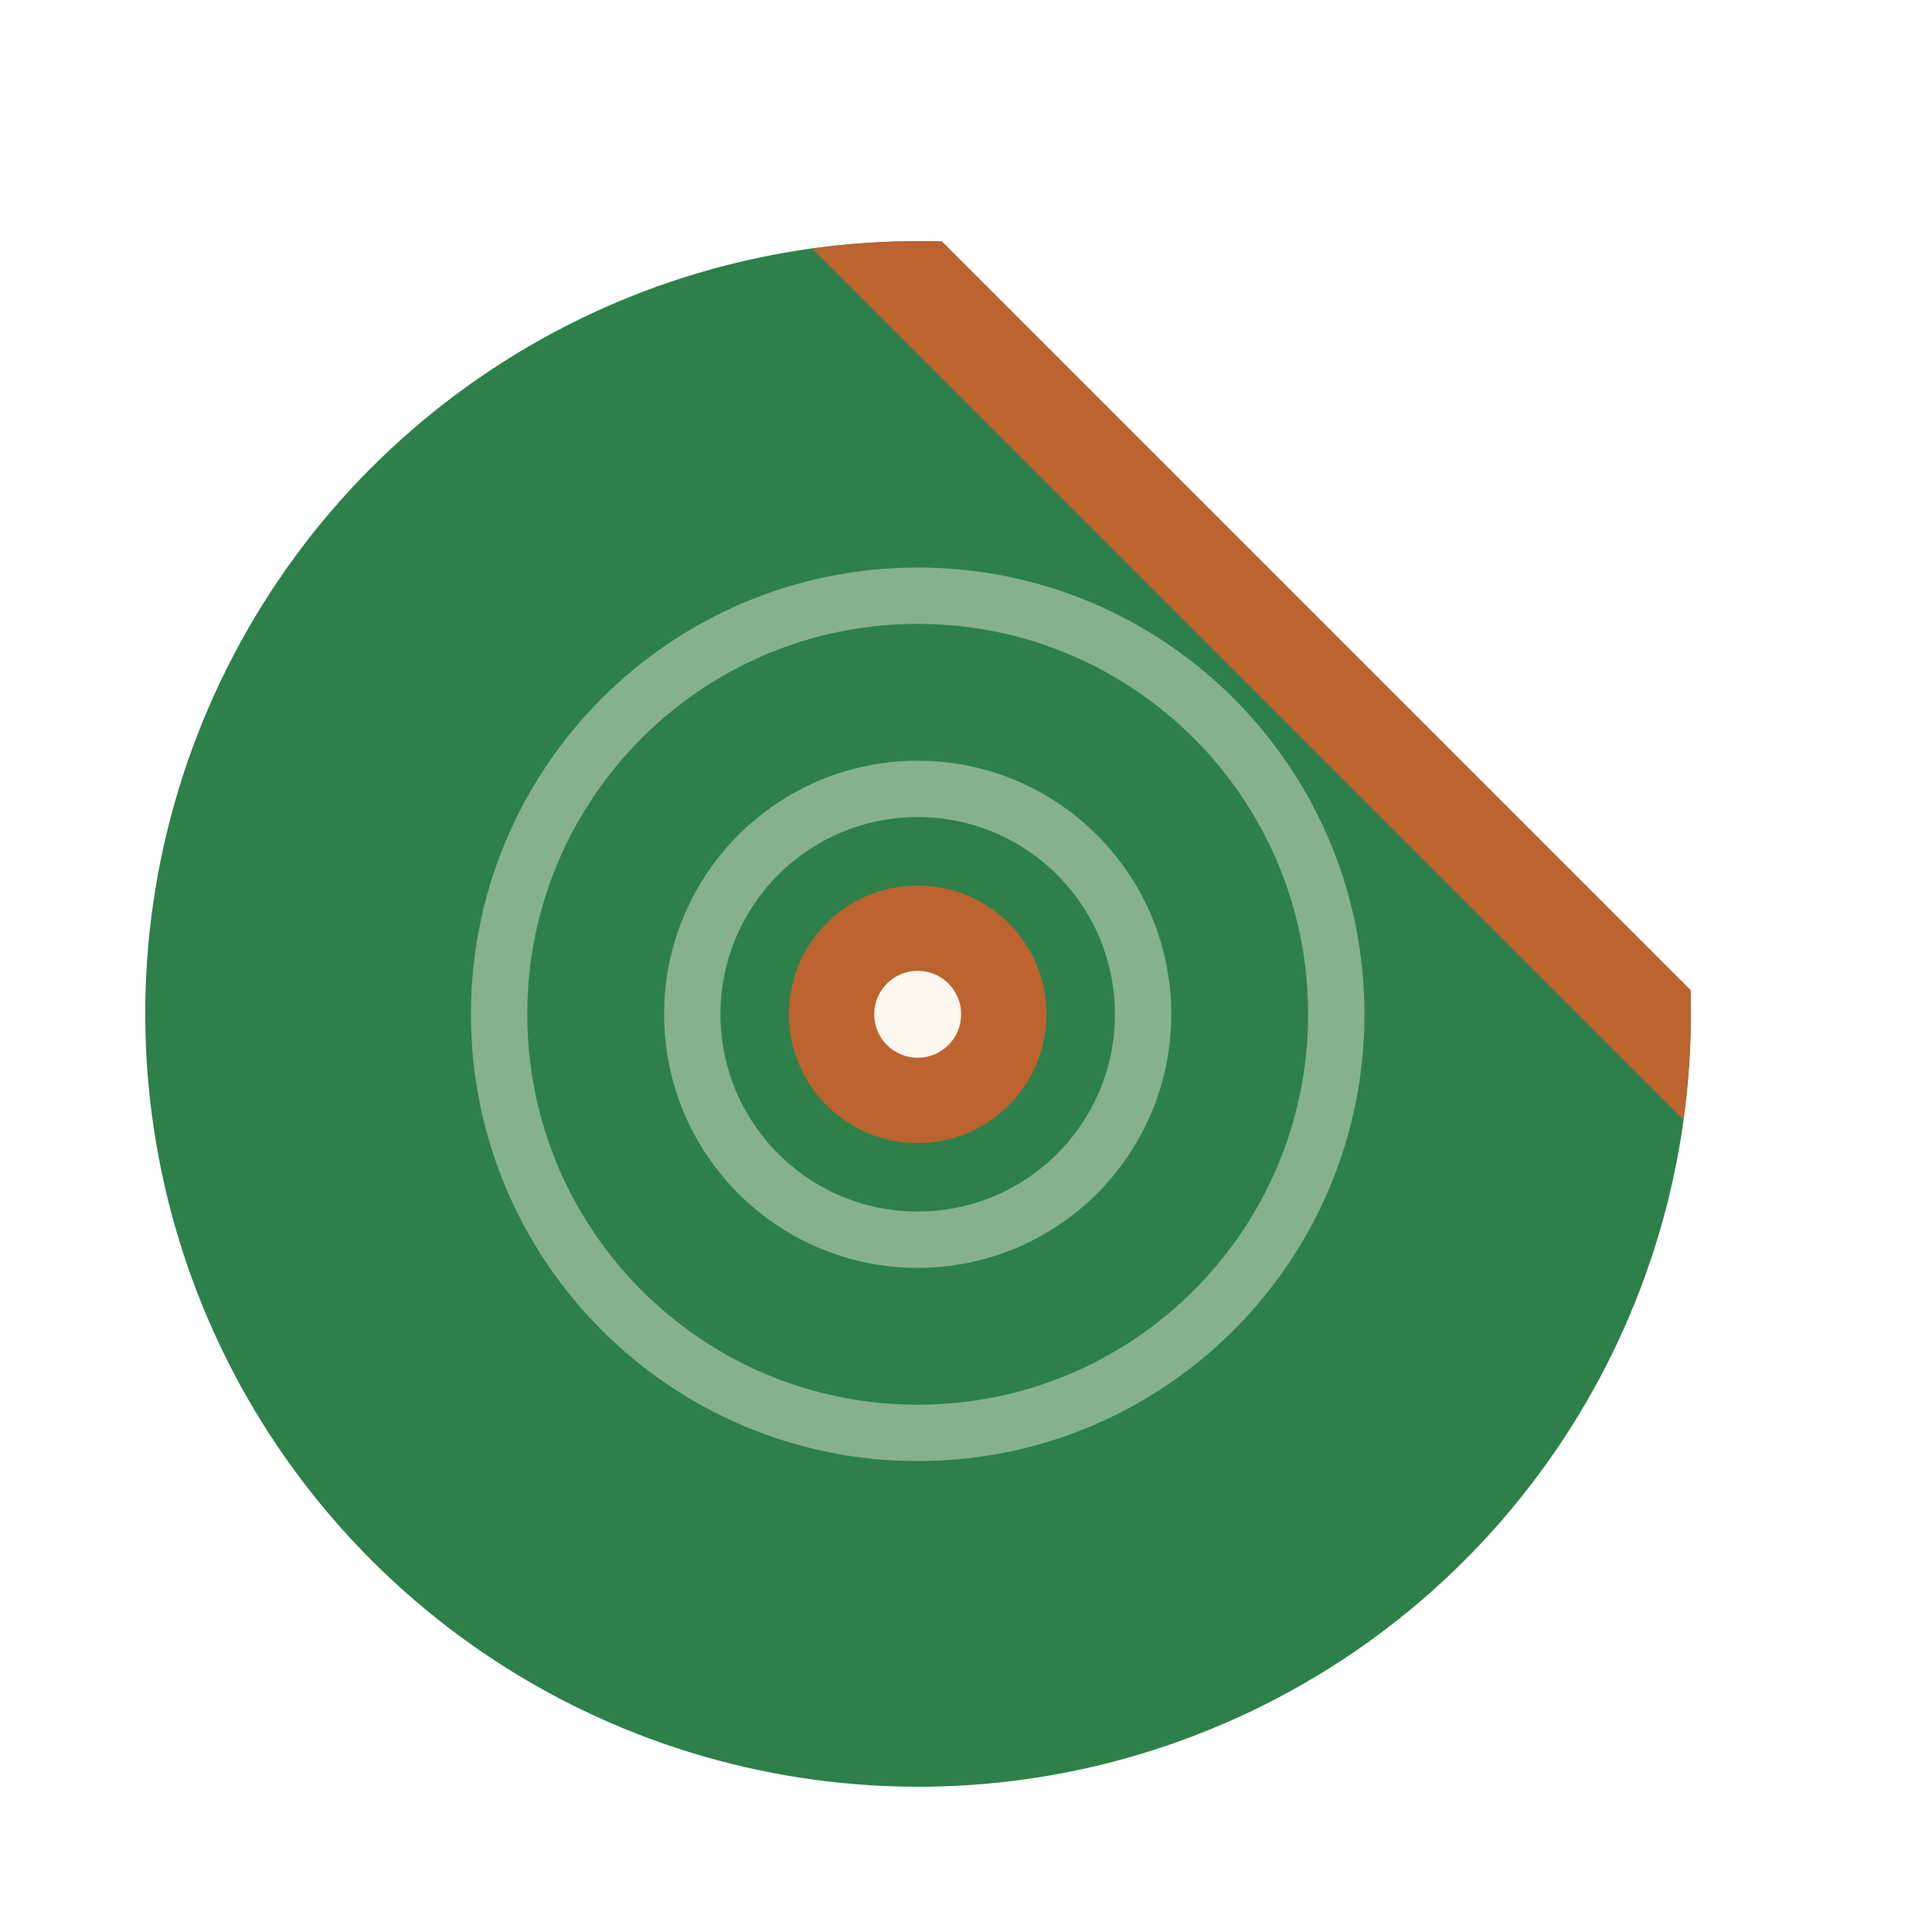
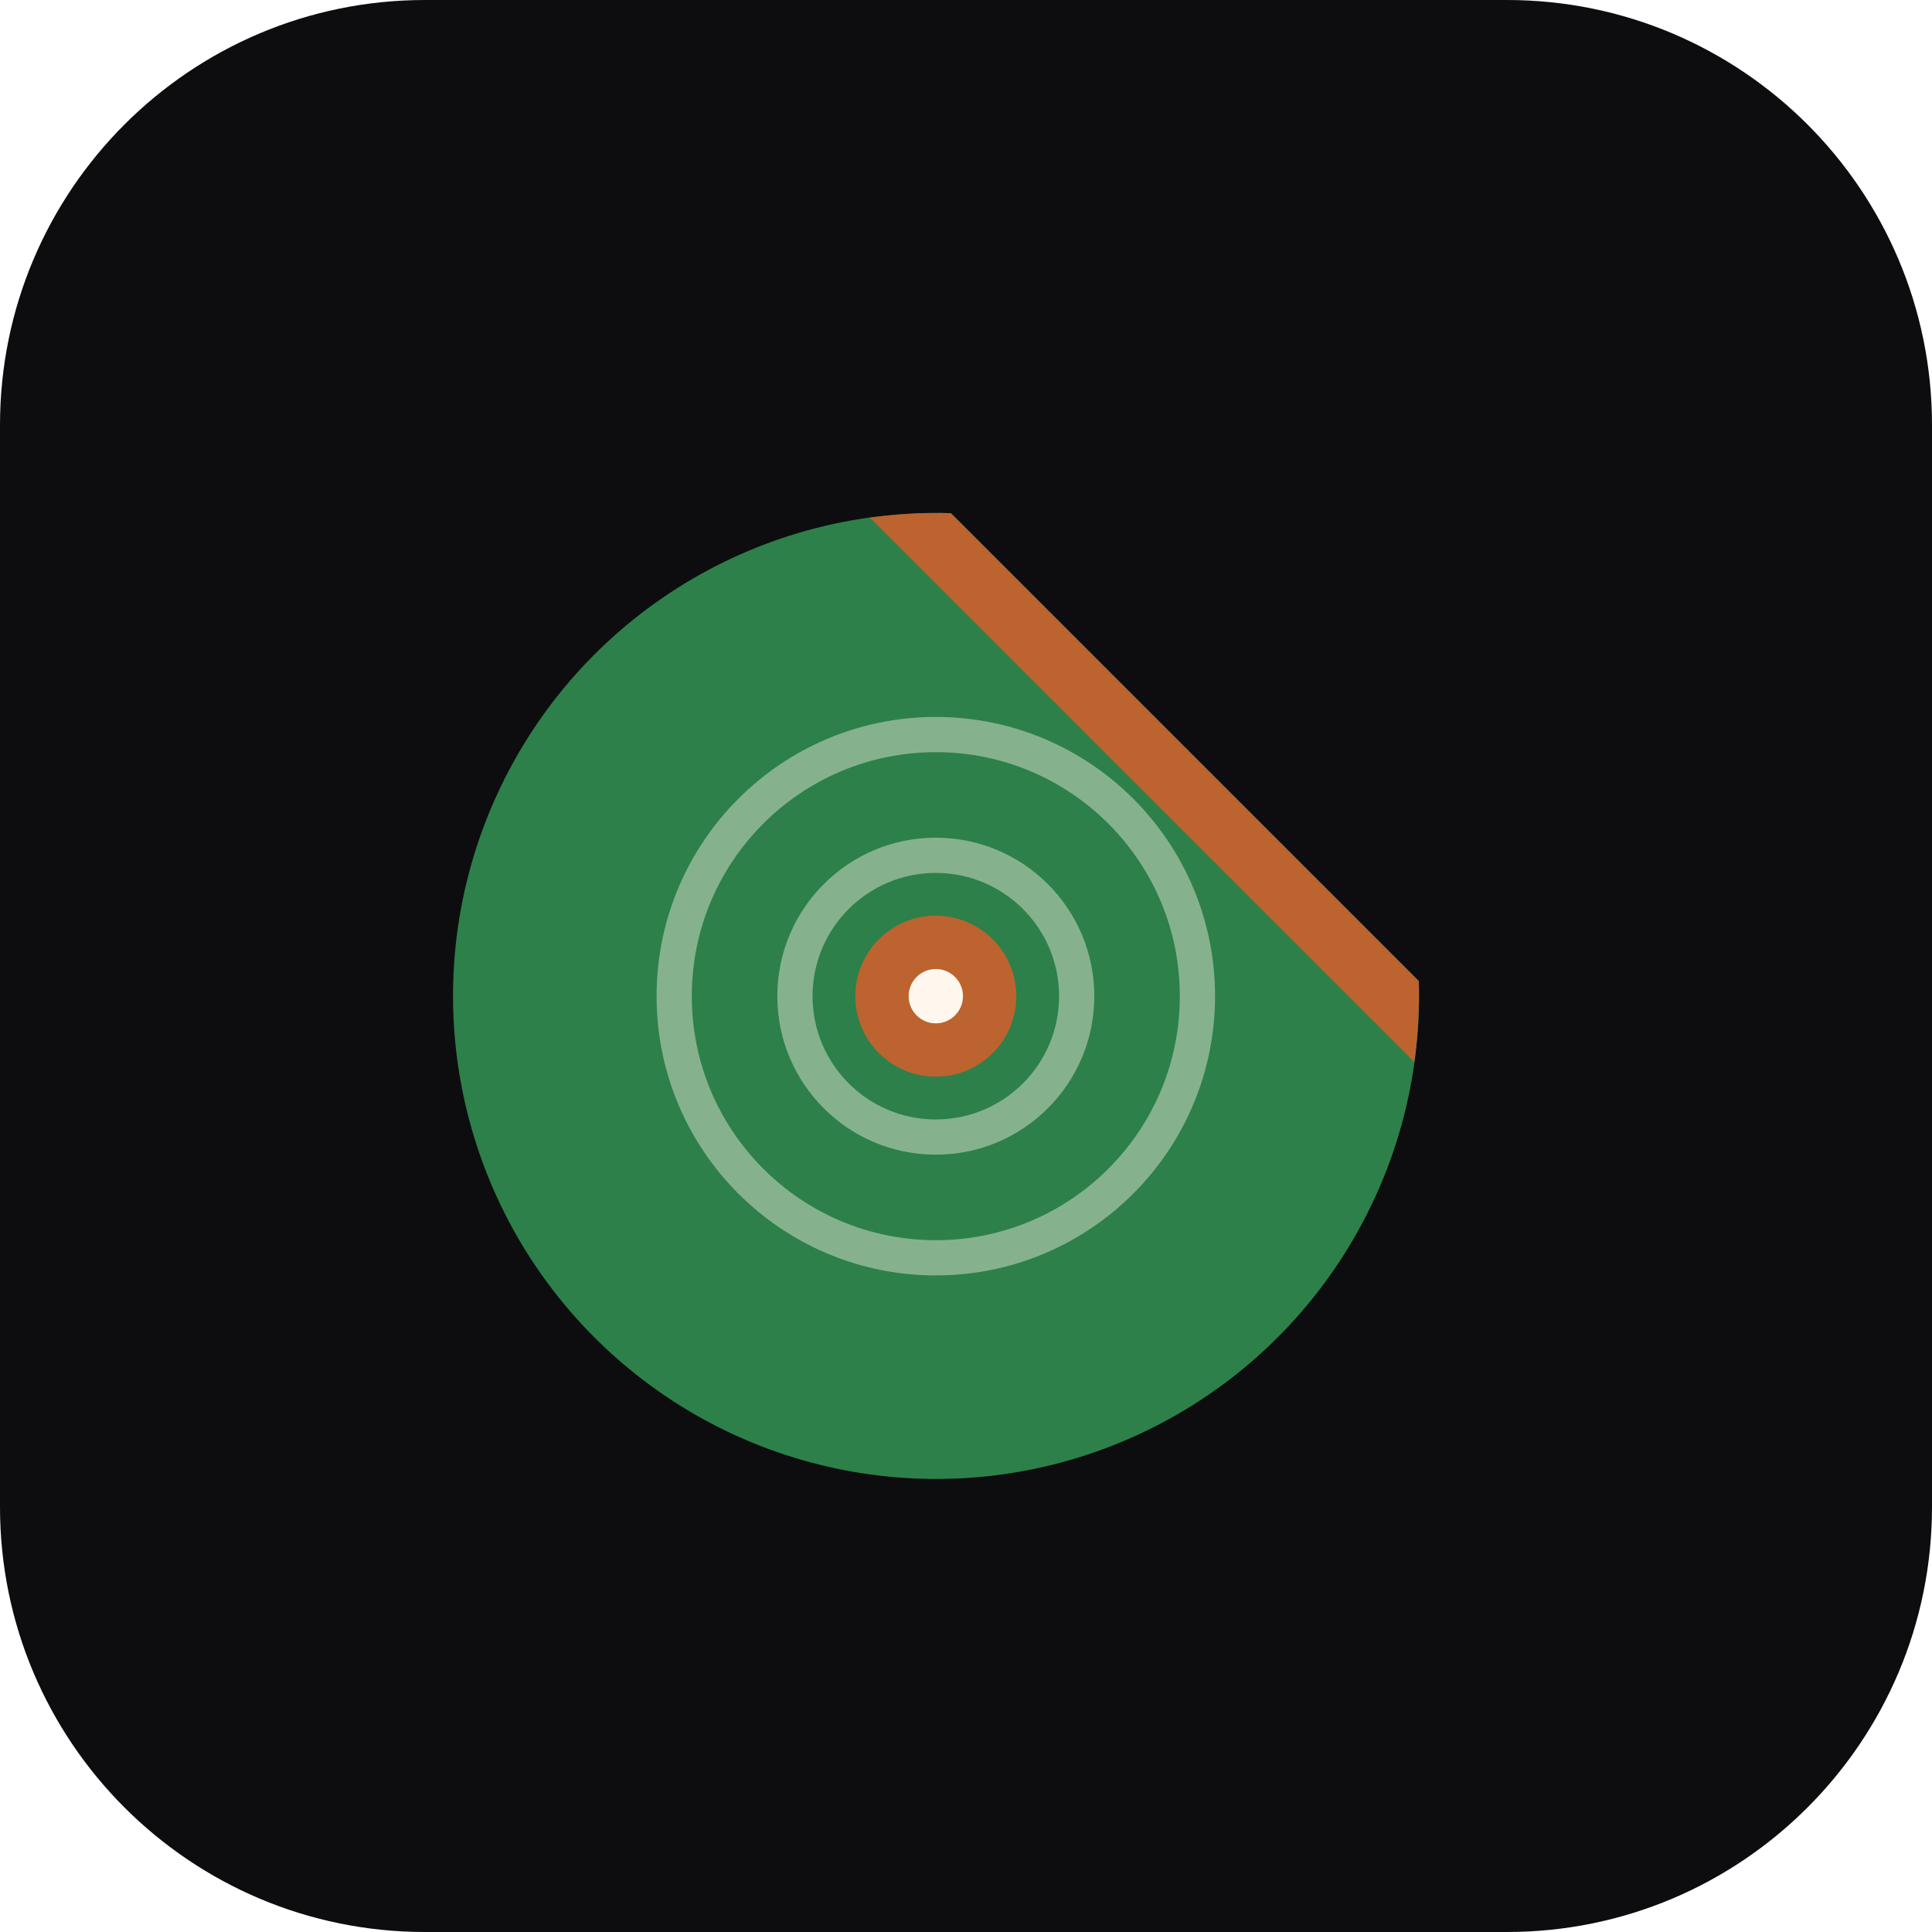
- <svg xmlns="http://www.w3.org/2000/svg" viewBox="80 80 240 240" fill="none">
-   <defs />
-   <path d="M197 110 L290 203 A96 96 0 1 1 197 110 Z" fill="#2d8049" />
-   <path d="M197 110 L290 203 A96 96 0 0 1 289.1 219.1 L180.9 110.9 A96 96 0 0 1 197 110 Z" fill="#bc632f" />
-   <circle cx="194" cy="206" r="52" stroke="#fff7ed" stroke-opacity="0.42" stroke-width="7" />
-   <circle cx="194" cy="206" r="28" stroke="#fff7ed" stroke-opacity="0.42" stroke-width="7" />
-   <g>
-     <circle cx="194" cy="206" r="16" fill="#bc632f" />
-     <circle cx="194" cy="206" r="5.4" fill="#fff7ed" />
-   </g>
+ <svg xmlns="http://www.w3.org/2000/svg" viewBox="0 0 100 100">
+   <rect rx="22" width="100" height="100" fill="#0d0d10" />
+   <svg x="15" y="15" width="70" height="70" viewBox="65.6 65.6 268.8 268.8" fill="none">
+     <defs>
+       <radialGradient id="akm-glow-_R_0_" cx="50%" cy="50%" r="50%">
+         <stop offset="0%" stop-color="#bc632f" stop-opacity="0.16" />
+         <stop offset="100%" stop-color="#bc632f" stop-opacity="0" />
+       </radialGradient>
+     </defs>
+     <g>
+       <circle cx="200" cy="40" r="9" fill="#bc632f" />
+     </g>
+     <path d="M197 110 L290 203 A96 96 0 1 1 197 110 Z" fill="#2d8049" />
+     <path d="M197 110 L290 203 A96 96 0 0 1 289.1 219.1 L180.9 110.9 A96 96 0 0 1 197 110 Z" fill="#bc632f" />
+     <circle cx="194" cy="206" r="52" stroke="#fff7ed" stroke-opacity="0.42" stroke-width="7" />
+     <circle cx="194" cy="206" r="28" stroke="#fff7ed" stroke-opacity="0.42" stroke-width="7" />
+     <g>
+       <circle cx="194" cy="206" r="16" fill="#bc632f" />
+       <circle cx="194" cy="206" r="5.4" fill="#fff7ed" />
+     </g>
+   </svg>
</svg>
